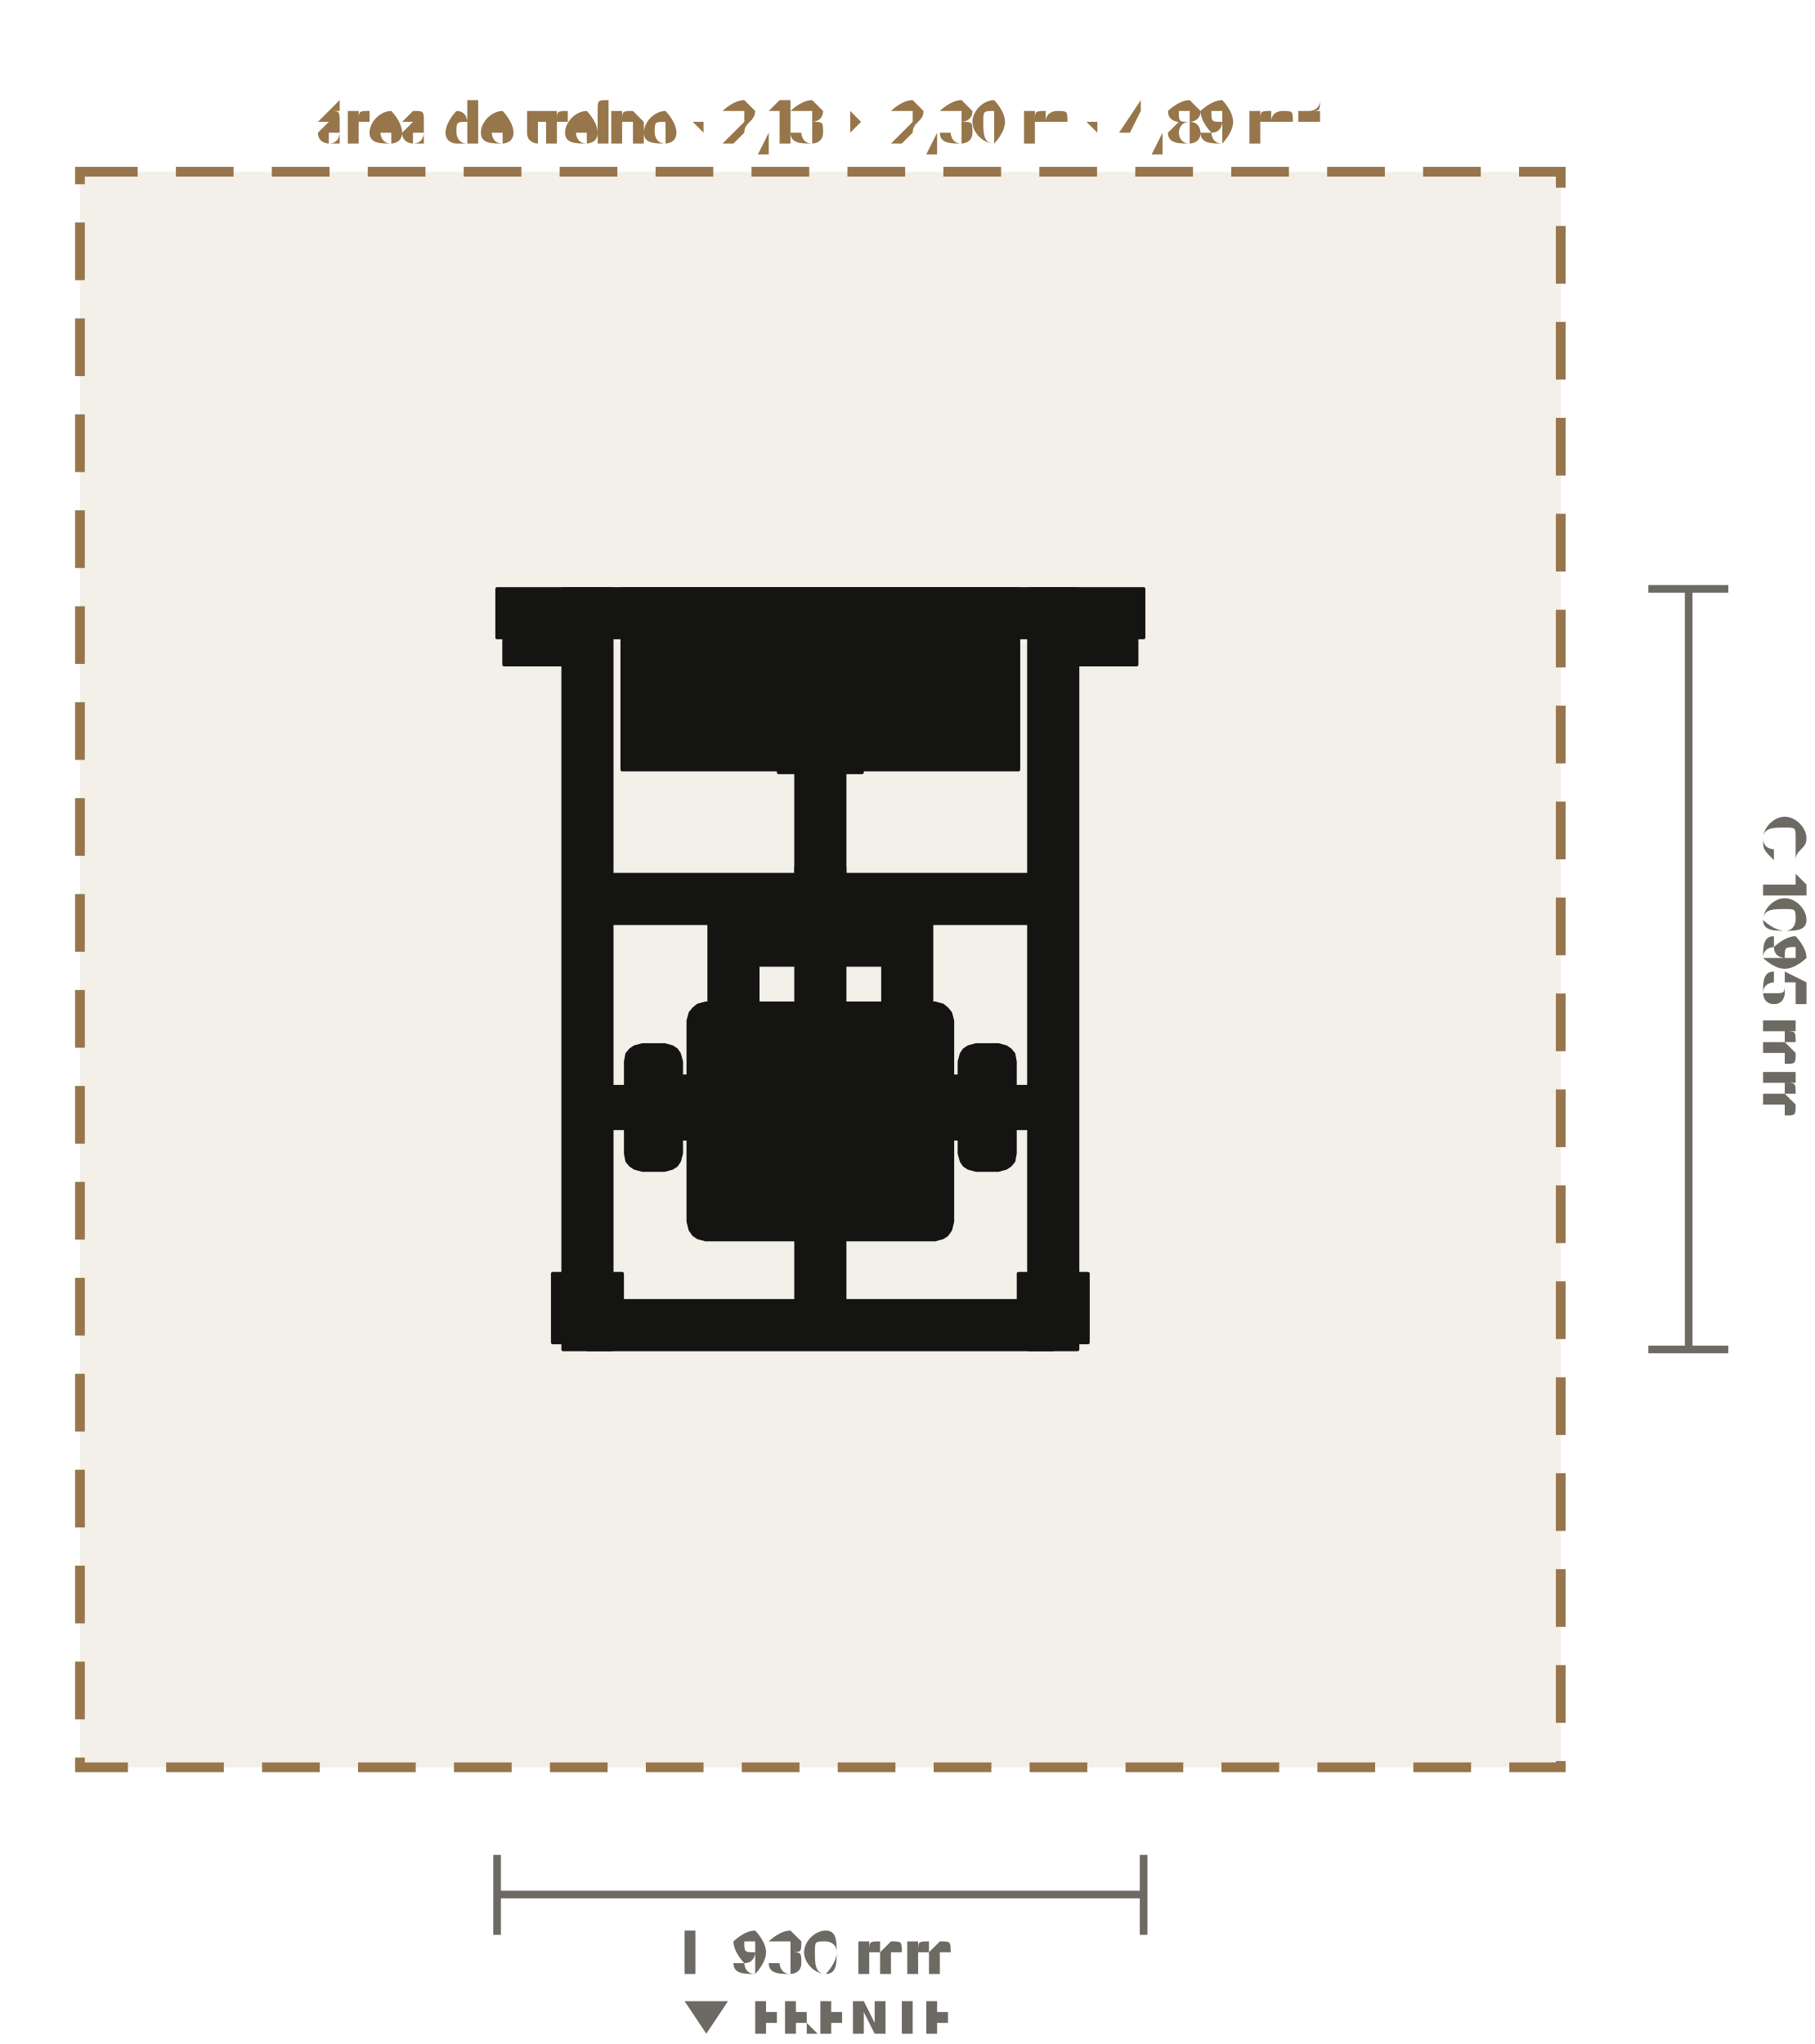
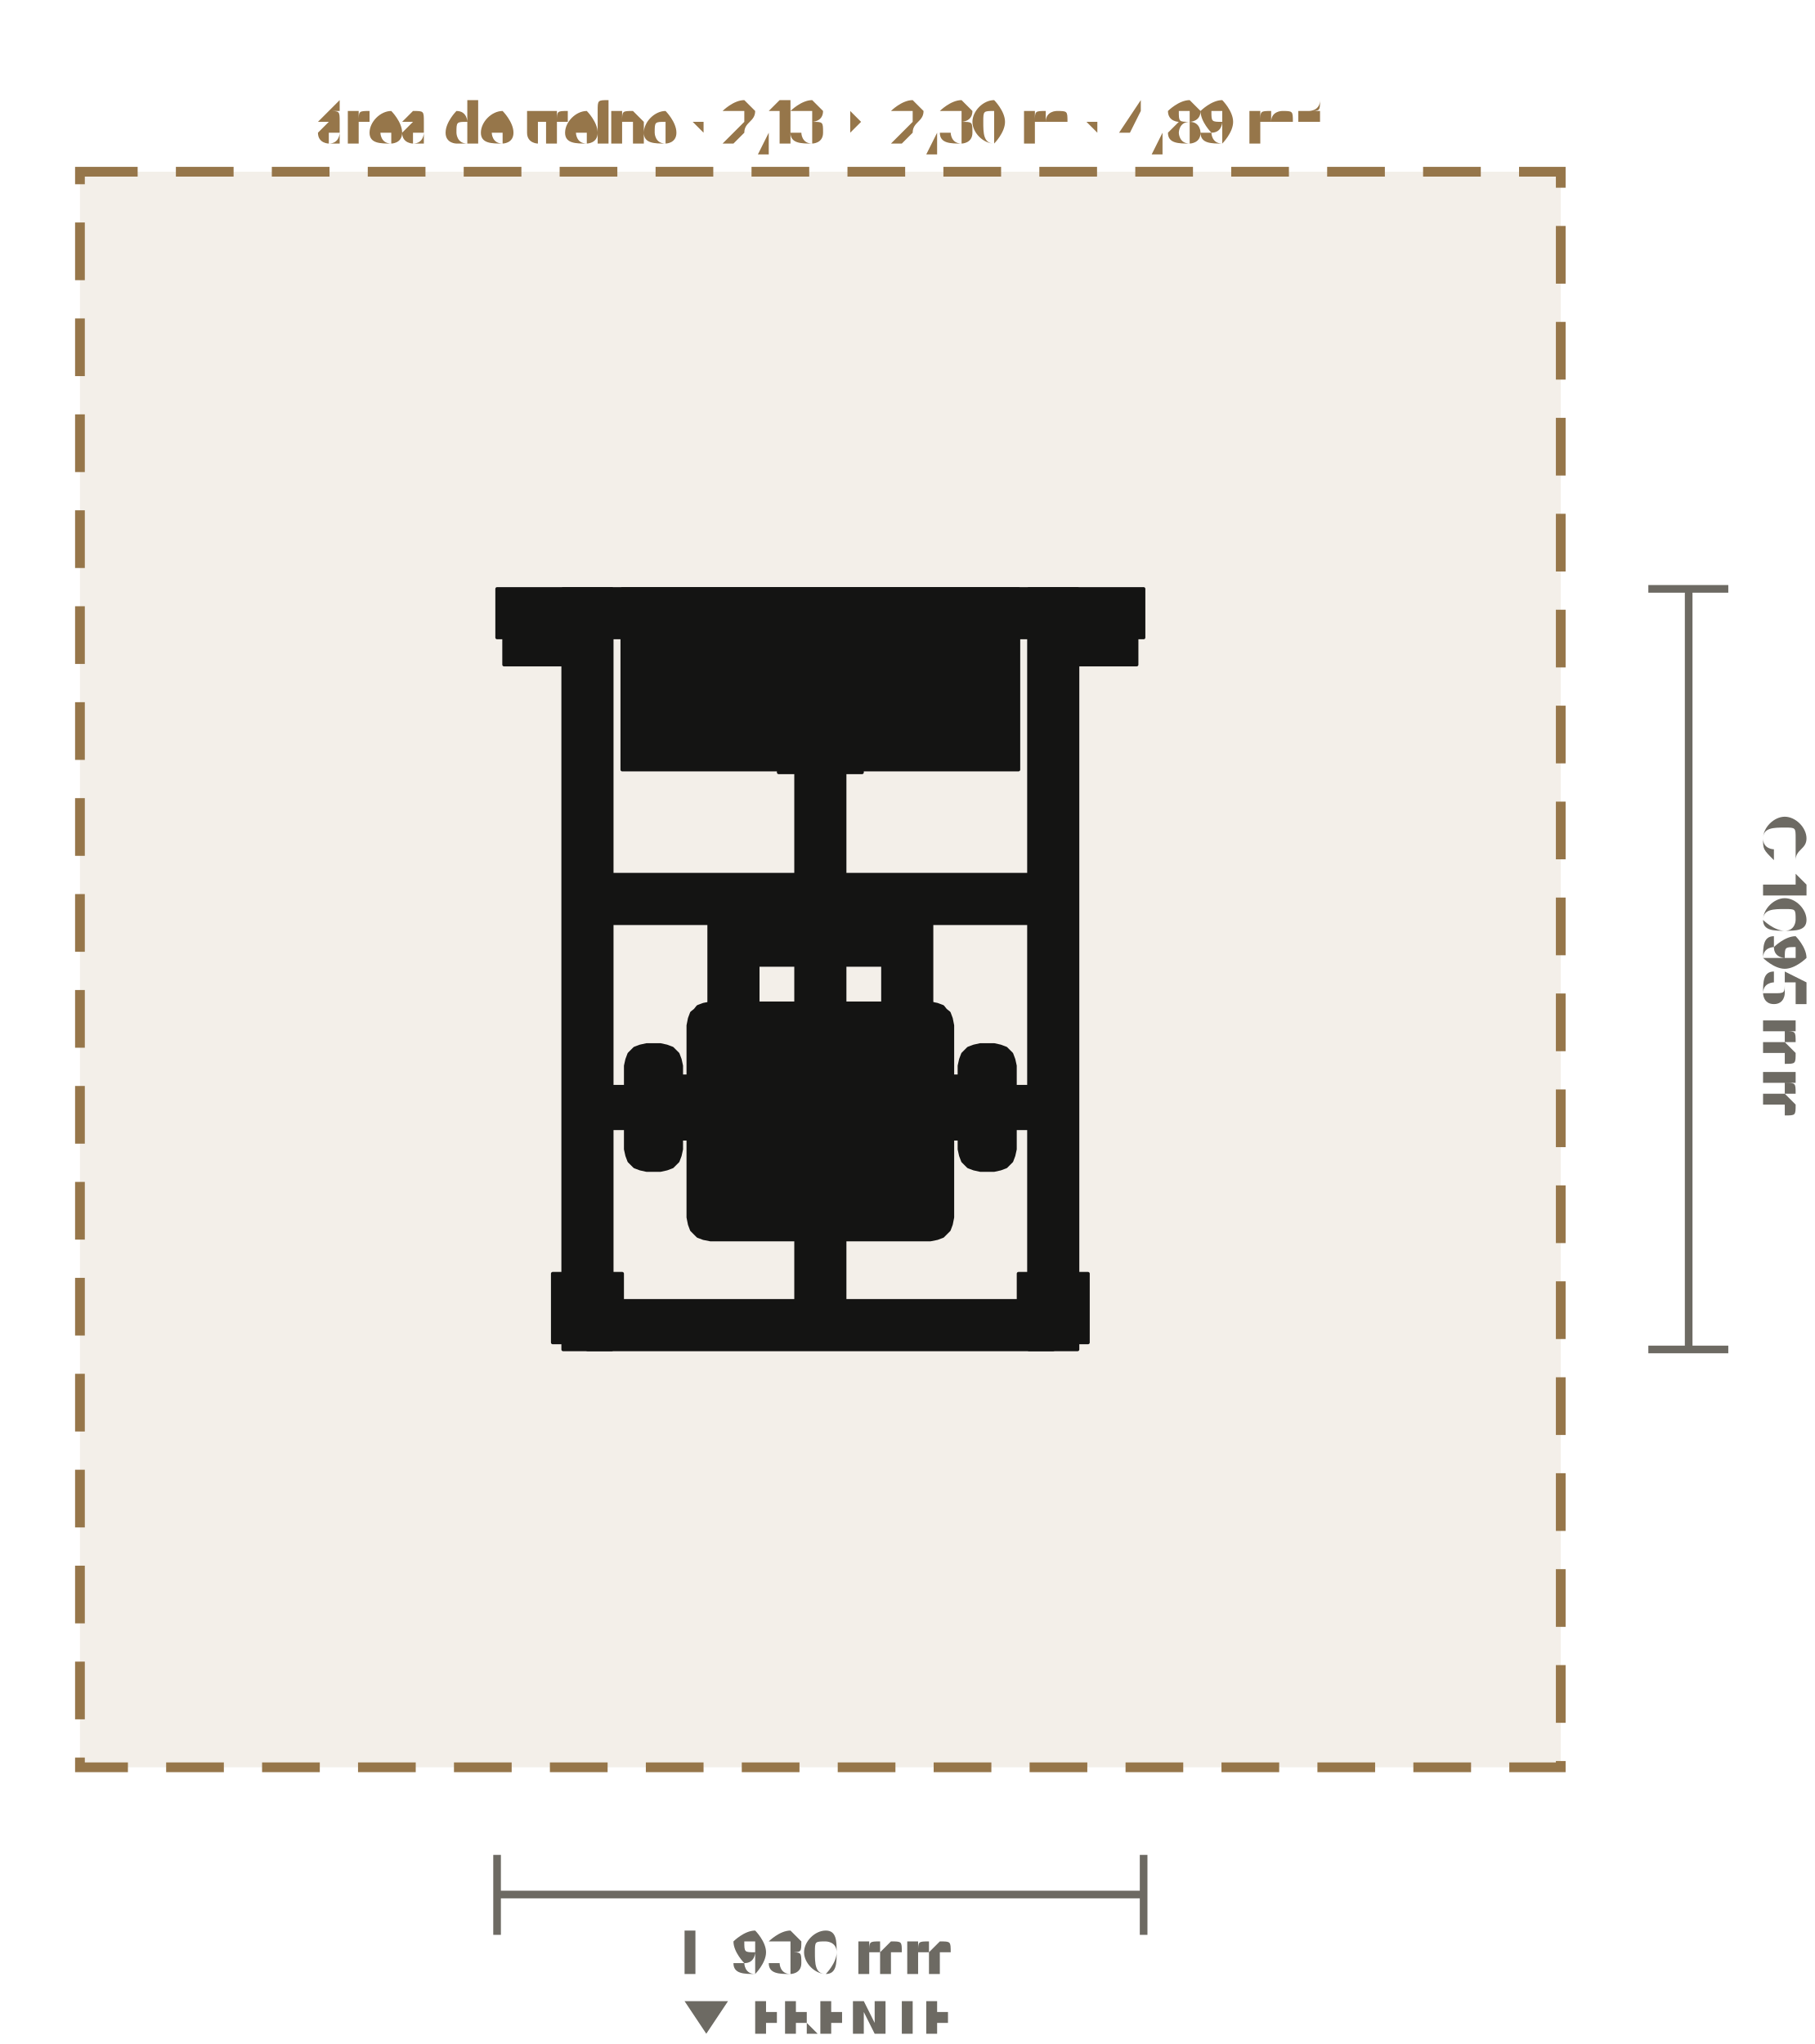
<svg xmlns="http://www.w3.org/2000/svg" viewBox="-1.18 -1.394 2.61 2.94" role="img" aria-label="Planta do Elevação Lateral Sentado (LD-B005): 930 × 1095 mm, com 60 cm de área de treino em volta" data-equipment="LD-B005" data-unit="m">
  <rect class="eq-zone" x="-1.065" y="-1.147" width="2.13" height="2.295" style="fill:#96764a;fill-opacity:.12;stroke:#96764a;stroke-width:0.014;stroke-dasharray:0.083 0.055" />
  <text class="eq-zone-label" x="0" y="-1.189" style="font-family:Barlow,Inter,Arial,sans-serif;font-size:0.079px;fill:#96764a;text-anchor:middle">área de treino · 2,13 × 2,30 m · 4,89 m²</text>
  <g class="eq-parts">
    <polygon class="eq-part" points="-0.37,-0.547 -0.3,-0.547 -0.3,0.547 -0.37,0.547" style="fill:#141413;stroke:#141413;stroke-width:0.005;stroke-linejoin:round" />
    <polygon class="eq-part" points="-0.455,-0.537 -0.355,-0.537 -0.355,-0.438 -0.455,-0.438" style="fill:#141413;stroke:#141413;stroke-width:0.005;stroke-linejoin:round" />
    <polygon class="eq-part" points="-0.385,0.438 -0.285,0.438 -0.285,0.537 -0.385,0.537" style="fill:#141413;stroke:#141413;stroke-width:0.005;stroke-linejoin:round" />
    <polygon class="eq-part" points="0.3,-0.547 0.37,-0.547 0.37,0.547 0.3,0.547" style="fill:#141413;stroke:#141413;stroke-width:0.005;stroke-linejoin:round" />
    <polygon class="eq-part" points="0.355,-0.537 0.455,-0.537 0.455,-0.438 0.355,-0.438" style="fill:#141413;stroke:#141413;stroke-width:0.005;stroke-linejoin:round" />
    <polygon class="eq-part" points="0.285,0.438 0.385,0.438 0.385,0.537 0.285,0.537" style="fill:#141413;stroke:#141413;stroke-width:0.005;stroke-linejoin:round" />
    <polygon class="eq-part" points="-0.465,-0.547 0.465,-0.547 0.465,-0.477 -0.465,-0.477" style="fill:#141413;stroke:#141413;stroke-width:0.005;stroke-linejoin:round" />
    <polygon class="eq-part" points="-0.335,0.477 0.335,0.477 0.335,0.547 -0.335,0.547" style="fill:#141413;stroke:#141413;stroke-width:0.005;stroke-linejoin:round" />
    <polygon class="eq-part" points="-0.035,-0.512 0.035,-0.512 0.035,0.512 -0.035,0.512" style="fill:#141413;stroke:#141413;stroke-width:0.005;stroke-linejoin:round" />
-     <polygon class="eq-part" points="-0.205,-0.458 -0.135,-0.458 -0.135,-0.388 -0.205,-0.388" style="fill:#141413;stroke:#141413;stroke-width:0.005;stroke-linejoin:round" />
-     <polygon class="eq-part" points="0.135,-0.458 0.205,-0.458 0.205,-0.388 0.135,-0.388" style="fill:#141413;stroke:#141413;stroke-width:0.005;stroke-linejoin:round" />
+     <polygon class="eq-part" points="-0.205,-0.446 -0.205,-0.449 -0.203,-0.452 -0.202,-0.454 -0.199,-0.456 -0.196,-0.457 -0.193,-0.458 -0.147,-0.458 -0.144,-0.457 -0.141,-0.456 -0.139,-0.454 -0.137,-0.452 -0.135,-0.449 -0.135,-0.446 -0.135,-0.4 -0.135,-0.396 -0.137,-0.394 -0.139,-0.391 -0.141,-0.389 -0.144,-0.388 -0.147,-0.388 -0.193,-0.388 -0.196,-0.388 -0.199,-0.389 -0.202,-0.391 -0.203,-0.394 -0.205,-0.396 -0.205,-0.4" style="fill:#141413;stroke:#141413;stroke-width:0.005;stroke-linejoin:round" />
+     <polygon class="eq-part" points="0.135,-0.446 0.135,-0.449 0.137,-0.452 0.139,-0.454 0.141,-0.456 0.144,-0.457 0.147,-0.458 0.193,-0.458 0.196,-0.457 0.199,-0.456 0.202,-0.454 0.203,-0.452 0.205,-0.449 0.205,-0.446 0.205,-0.4 0.205,-0.396 0.203,-0.394 0.202,-0.391 0.199,-0.389 0.196,-0.388 0.193,-0.388 0.147,-0.388 0.144,-0.388 0.141,-0.389 0.139,-0.391 0.137,-0.394 0.135,-0.396 0.135,-0.4" style="fill:#141413;stroke:#141413;stroke-width:0.005;stroke-linejoin:round" />
    <polygon class="eq-part" points="-0.285,-0.547 0.285,-0.547 0.285,-0.287 -0.285,-0.287" style="fill:#141413;stroke:#141413;stroke-width:0.005;stroke-linejoin:round" />
    <polygon class="eq-part" points="-0.06,-0.287 0.06,-0.287 0.06,-0.283 -0.06,-0.283" style="fill:#141413;stroke:#141413;stroke-width:0.005;stroke-linejoin:round" />
-     <polygon class="eq-part" points="-0.09,-0.422 -0.089,-0.426 -0.087,-0.43 -0.084,-0.432 -0.08,-0.432 -0.076,-0.432 -0.073,-0.43 -0.071,-0.426 -0.07,-0.422 -0.071,-0.419 -0.073,-0.415 -0.076,-0.413 -0.08,-0.412 -0.084,-0.413 -0.087,-0.415 -0.089,-0.419" style="fill:#141413;stroke:#141413;stroke-width:0.005;stroke-linejoin:round" />
-     <polygon class="eq-part" points="0.07,-0.422 0.071,-0.426 0.073,-0.43 0.076,-0.432 0.08,-0.432 0.084,-0.432 0.087,-0.43 0.089,-0.426 0.09,-0.422 0.089,-0.419 0.087,-0.415 0.084,-0.413 0.08,-0.412 0.076,-0.413 0.073,-0.415 0.071,-0.419" style="fill:#141413;stroke:#141413;stroke-width:0.005;stroke-linejoin:round" />
+     <polygon class="eq-part" points="-0.09,-0.422 -0.09,-0.425 -0.089,-0.427 -0.087,-0.43 -0.085,-0.431 -0.083,-0.432 -0.08,-0.432 -0.077,-0.432 -0.075,-0.431 -0.073,-0.43 -0.071,-0.427 -0.07,-0.425 -0.07,-0.422 -0.07,-0.42 -0.071,-0.417 -0.073,-0.415 -0.075,-0.414 -0.077,-0.413 -0.08,-0.412 -0.083,-0.413 -0.085,-0.414 -0.087,-0.415 -0.089,-0.417 -0.09,-0.42" style="fill:#141413;stroke:#141413;stroke-width:0.005;stroke-linejoin:round" />
+     <polygon class="eq-part" points="0.07,-0.422 0.07,-0.425 0.071,-0.427 0.073,-0.43 0.075,-0.431 0.077,-0.432 0.08,-0.432 0.083,-0.432 0.085,-0.431 0.087,-0.43 0.089,-0.427 0.09,-0.425 0.09,-0.422 0.09,-0.42 0.089,-0.417 0.087,-0.415 0.085,-0.414 0.083,-0.413 0.08,-0.412 0.077,-0.413 0.075,-0.414 0.073,-0.415 0.071,-0.417 0.07,-0.42" style="fill:#141413;stroke:#141413;stroke-width:0.005;stroke-linejoin:round" />
    <polygon class="eq-part" points="-0.13,-0.502 0.13,-0.502 0.13,-0.343 -0.13,-0.343" style="fill:#141413;stroke:#141413;stroke-width:0.005;stroke-linejoin:round" />
    <polygon class="eq-part" points="-0.13,-0.502 0.13,-0.502 0.13,-0.343 -0.13,-0.343" style="fill:#141413;stroke:#141413;stroke-width:0.005;stroke-linejoin:round" />
-     <polygon class="eq-part" points="-0.004,-0.422 -0.004,-0.424 -0.003,-0.425 -0.002,-0.426 0,-0.426 0.002,-0.426 0.003,-0.425 0.004,-0.424 0.004,-0.422 0.004,-0.421 0.003,-0.42 0.002,-0.419 0,-0.418 -0.002,-0.419 -0.003,-0.42 -0.004,-0.421" style="fill:#141413;stroke:#141413;stroke-width:0.005;stroke-linejoin:round" />
+     <polygon class="eq-part" points="-0.004,-0.422 -0.004,-0.423 -0.004,-0.424 -0.003,-0.425 -0.002,-0.426 -0.001,-0.426 0,-0.426 0.001,-0.426 0.002,-0.426 0.003,-0.425 0.004,-0.424 0.004,-0.423 0.004,-0.422 0.004,-0.421 0.004,-0.42 0.003,-0.42 0.002,-0.419 0.001,-0.419 0,-0.418 -0.001,-0.419 -0.002,-0.419 -0.003,-0.42 -0.004,-0.42 -0.004,-0.421" style="fill:#141413;stroke:#141413;stroke-width:0.005;stroke-linejoin:round" />
    <polygon class="eq-part" points="-0.12,-0.487 0.12,-0.487 0.12,-0.357 -0.12,-0.357" style="fill:#141413;stroke:#141413;stroke-width:0.005;stroke-linejoin:round" />
    <polygon class="eq-part" points="-0.12,-0.487 0.12,-0.487 0.12,-0.357 -0.12,-0.357" style="fill:#141413;stroke:#141413;stroke-width:0.005;stroke-linejoin:round" />
    <polygon class="eq-part" points="-0.12,-0.487 0.12,-0.487 0.12,-0.357 -0.12,-0.357" style="fill:#141413;stroke:#141413;stroke-width:0.005;stroke-linejoin:round" />
    <polygon class="eq-part" points="-0.12,-0.487 0.12,-0.487 0.12,-0.357 -0.12,-0.357" style="fill:#141413;stroke:#141413;stroke-width:0.005;stroke-linejoin:round" />
    <polygon class="eq-part" points="-0.12,-0.487 0.12,-0.487 0.12,-0.357 -0.12,-0.357" style="fill:#141413;stroke:#141413;stroke-width:0.005;stroke-linejoin:round" />
    <polygon class="eq-part" points="-0.12,-0.487 0.12,-0.487 0.12,-0.357 -0.12,-0.357" style="fill:#141413;stroke:#141413;stroke-width:0.005;stroke-linejoin:round" />
    <polygon class="eq-part" points="-0.12,-0.487 0.12,-0.487 0.12,-0.357 -0.12,-0.357" style="fill:#141413;stroke:#141413;stroke-width:0.005;stroke-linejoin:round" />
    <polygon class="eq-part" points="-0.12,-0.487 0.12,-0.487 0.12,-0.357 -0.12,-0.357" style="fill:#141413;stroke:#141413;stroke-width:0.005;stroke-linejoin:round" />
    <polygon class="eq-part" points="-0.12,-0.487 0.12,-0.487 0.12,-0.357 -0.12,-0.357" style="fill:#141413;stroke:#141413;stroke-width:0.005;stroke-linejoin:round" />
    <polygon class="eq-part" points="-0.12,-0.487 0.12,-0.487 0.12,-0.357 -0.12,-0.357" style="fill:#141413;stroke:#141413;stroke-width:0.005;stroke-linejoin:round" />
    <polygon class="eq-part" points="-0.12,-0.487 0.12,-0.487 0.12,-0.357 -0.12,-0.357" style="fill:#141413;stroke:#141413;stroke-width:0.005;stroke-linejoin:round" />
-     <polygon class="eq-part" points="-0.006,-0.422 -0.005,-0.425 -0.004,-0.427 -0.002,-0.428 0,-0.428 0.002,-0.428 0.004,-0.427 0.005,-0.425 0.006,-0.422 0.005,-0.42 0.004,-0.418 0.002,-0.417 0,-0.416 -0.002,-0.417 -0.004,-0.418 -0.005,-0.42" style="fill:#141413;stroke:#141413;stroke-width:0.005;stroke-linejoin:round" />
+     <polygon class="eq-part" points="-0.006,-0.422 -0.006,-0.424 -0.005,-0.425 -0.004,-0.427 -0.003,-0.428 -0.002,-0.428 0,-0.428 0.002,-0.428 0.003,-0.428 0.004,-0.427 0.005,-0.425 0.006,-0.424 0.006,-0.422 0.006,-0.421 0.005,-0.419 0.004,-0.418 0.003,-0.417 0.002,-0.417 0,-0.416 -0.002,-0.417 -0.003,-0.417 -0.004,-0.418 -0.005,-0.419 -0.006,-0.421" style="fill:#141413;stroke:#141413;stroke-width:0.005;stroke-linejoin:round" />
    <polygon class="eq-part" points="-0.006,-0.378 0.006,-0.378 0.006,-0.307 -0.006,-0.307" style="fill:#141413;stroke:#141413;stroke-width:0.005;stroke-linejoin:round" />
    <polygon class="eq-part" points="-0.008,-0.387 -0.008,-0.458 -0.006,-0.465 0,-0.468 0.006,-0.465 0.008,-0.46 0.008,-0.458 0.008,-0.387 0.006,-0.38 0,-0.378 -0.006,-0.38 -0.008,-0.386" style="fill:#141413;stroke:#141413;stroke-width:0.005;stroke-linejoin:round" />
-     <polygon class="eq-part" points="-0.015,-0.428 0.015,-0.438 0.015,-0.417 -0.015,-0.407" style="fill:#141413;stroke:#141413;stroke-width:0.005;stroke-linejoin:round" />
+     <polygon class="eq-part" points="-0.015,-0.43 0.015,-0.438 0.015,-0.415 -0.015,-0.407" style="fill:#141413;stroke:#141413;stroke-width:0.005;stroke-linejoin:round" />
    <polygon class="eq-part" points="-0.15,-0.508 0.15,-0.508 0.15,-0.496 -0.15,-0.496" style="fill:#141413;stroke:#141413;stroke-width:0.005;stroke-linejoin:round" />
-     <polygon class="eq-part" points="-0.035,0.254 -0.035,0.184 0.035,0.184 0.035,0.254" style="fill:#141413;stroke:#141413;stroke-width:0.005;stroke-linejoin:round" />
-     <polygon class="eq-part" points="-0.19,0.363 -0.19,0.074 -0.187,0.063 -0.182,0.057 -0.176,0.052 -0.165,0.049 0.165,0.049 0.176,0.052 0.182,0.057 0.187,0.063 0.19,0.074 0.19,0.363 0.187,0.375 0.182,0.382 0.176,0.386 0.165,0.389 -0.165,0.389 -0.176,0.386 -0.182,0.382 -0.187,0.375" style="fill:#141413;stroke:#141413;stroke-width:0.005;stroke-linejoin:round" />
-     <polygon class="eq-part" points="-0.035,-0.076 -0.035,-0.146 0.035,-0.146 0.035,-0.076" style="fill:#141413;stroke:#141413;stroke-width:0.005;stroke-linejoin:round" />
-     <polygon class="eq-part" points="-0.15,-0.069 -0.147,-0.081 -0.142,-0.088 -0.135,-0.093 -0.123,-0.096 0.123,-0.096 0.135,-0.093 0.142,-0.088 0.147,-0.081 0.15,-0.069 0.15,-0.033 0.147,-0.021 0.142,-0.014 0.135,-0.009 0.123,-0.006 -0.123,-0.006 -0.135,-0.009 -0.142,-0.014 -0.147,-0.021 -0.15,-0.033" style="fill:#141413;stroke:#141413;stroke-width:0.005;stroke-linejoin:round" />
+     <polygon class="eq-part" points="-0.035,0.196 -0.035,0.193 -0.033,0.19 -0.032,0.188 -0.029,0.186 -0.026,0.184 -0.023,0.184 0.023,0.184 0.026,0.184 0.029,0.186 0.032,0.188 0.033,0.19 0.035,0.193 0.035,0.196 0.035,0.242 0.035,0.245 0.033,0.248 0.032,0.251 0.029,0.252 0.026,0.254 0.023,0.254 -0.023,0.254 -0.026,0.254 -0.029,0.252 -0.032,0.251 -0.033,0.248 -0.035,0.245 -0.035,0.242" style="fill:#141413;stroke:#141413;stroke-width:0.005;stroke-linejoin:round" />
+     <polygon class="eq-part" points="-0.19,0.357 -0.19,0.081 -0.188,0.071 -0.185,0.063 -0.18,0.059 -0.176,0.054 -0.168,0.051 -0.158,0.049 0.158,0.049 0.168,0.051 0.176,0.054 0.18,0.059 0.185,0.063 0.188,0.071 0.19,0.081 0.19,0.357 0.188,0.367 0.185,0.375 0.18,0.38 0.176,0.384 0.168,0.387 0.158,0.389 -0.158,0.389 -0.168,0.387 -0.176,0.384 -0.18,0.38 -0.185,0.375 -0.188,0.367" style="fill:#141413;stroke:#141413;stroke-width:0.005;stroke-linejoin:round" />
+     <polygon class="eq-part" points="-0.035,-0.134 -0.035,-0.137 -0.033,-0.14 -0.032,-0.142 -0.029,-0.144 -0.026,-0.146 -0.023,-0.146 0.023,-0.146 0.026,-0.146 0.029,-0.144 0.032,-0.142 0.033,-0.14 0.035,-0.137 0.035,-0.134 0.035,-0.088 0.035,-0.085 0.033,-0.082 0.032,-0.08 0.029,-0.078 0.026,-0.076 0.023,-0.076 -0.023,-0.076 -0.026,-0.076 -0.029,-0.078 -0.032,-0.08 -0.033,-0.082 -0.035,-0.085 -0.035,-0.088" style="fill:#141413;stroke:#141413;stroke-width:0.005;stroke-linejoin:round" />
+     <polygon class="eq-part" points="-0.15,-0.062 -0.148,-0.073 -0.144,-0.081 -0.14,-0.086 -0.135,-0.09 -0.127,-0.094 -0.116,-0.096 0.116,-0.096 0.127,-0.094 0.135,-0.09 0.14,-0.086 0.144,-0.081 0.148,-0.073 0.15,-0.062 0.15,-0.04 0.148,-0.029 0.144,-0.021 0.14,-0.016 0.135,-0.012 0.127,-0.008 0.116,-0.006 -0.116,-0.006 -0.127,-0.008 -0.135,-0.012 -0.14,-0.016 -0.144,-0.021 -0.148,-0.029 -0.15,-0.04" style="fill:#141413;stroke:#141413;stroke-width:0.005;stroke-linejoin:round" />
    <polygon class="eq-part" points="-0.245,0.244 -0.245,0.154 -0.155,0.154 -0.155,0.244" style="fill:#141413;stroke:#141413;stroke-width:0.005;stroke-linejoin:round" />
-     <polygon class="eq-part" points="-0.329,0.229 -0.329,0.169 -0.172,0.169 -0.172,0.229" style="fill:#141413;stroke:#141413;stroke-width:0.005;stroke-linejoin:round" />
-     <polygon class="eq-part" points="-0.28,0.265 -0.28,0.133 -0.278,0.122 -0.273,0.116 -0.267,0.112 -0.256,0.109 -0.224,0.109 -0.213,0.112 -0.207,0.116 -0.203,0.122 -0.2,0.133 -0.2,0.265 -0.203,0.276 -0.207,0.282 -0.213,0.286 -0.224,0.289 -0.256,0.289 -0.267,0.286 -0.273,0.282 -0.278,0.276" style="fill:#141413;stroke:#141413;stroke-width:0.005;stroke-linejoin:round" />
+     <polygon class="eq-part" points="-0.329,0.217 -0.329,0.181 -0.328,0.178 -0.327,0.175 -0.325,0.172 -0.323,0.171 -0.32,0.169 -0.317,0.169 -0.183,0.169 -0.18,0.169 -0.177,0.171 -0.175,0.172 -0.173,0.175 -0.172,0.178 -0.172,0.181 -0.172,0.217 -0.172,0.22 -0.173,0.223 -0.175,0.226 -0.177,0.227 -0.18,0.229 -0.183,0.229 -0.317,0.229 -0.32,0.229 -0.323,0.227 -0.325,0.226 -0.327,0.223 -0.328,0.22" style="fill:#141413;stroke:#141413;stroke-width:0.005;stroke-linejoin:round" />
+     <polygon class="eq-part" points="-0.28,0.259 -0.28,0.139 -0.278,0.13 -0.275,0.122 -0.271,0.118 -0.267,0.114 -0.259,0.111 -0.25,0.109 -0.23,0.109 -0.221,0.111 -0.213,0.114 -0.209,0.118 -0.205,0.122 -0.202,0.13 -0.2,0.139 -0.2,0.259 -0.202,0.268 -0.205,0.276 -0.209,0.28 -0.213,0.284 -0.221,0.287 -0.23,0.289 -0.25,0.289 -0.259,0.287 -0.267,0.284 -0.271,0.28 -0.275,0.276 -0.278,0.268" style="fill:#141413;stroke:#141413;stroke-width:0.005;stroke-linejoin:round" />
    <polygon class="eq-part" points="0.155,0.244 0.155,0.154 0.245,0.154 0.245,0.244" style="fill:#141413;stroke:#141413;stroke-width:0.005;stroke-linejoin:round" />
-     <polygon class="eq-part" points="0.172,0.169 0.329,0.169 0.329,0.229 0.172,0.229" style="fill:#141413;stroke:#141413;stroke-width:0.005;stroke-linejoin:round" />
-     <polygon class="eq-part" points="0.2,0.133 0.203,0.122 0.207,0.116 0.213,0.112 0.224,0.109 0.256,0.109 0.267,0.112 0.273,0.116 0.278,0.122 0.28,0.133 0.28,0.265 0.278,0.276 0.273,0.282 0.267,0.286 0.256,0.289 0.224,0.289 0.213,0.286 0.207,0.282 0.203,0.276 0.2,0.265" style="fill:#141413;stroke:#141413;stroke-width:0.005;stroke-linejoin:round" />
-     <polygon class="eq-part" points="-0.16,0.233 -0.16,-0.135 -0.09,-0.135 -0.09,0.233" style="fill:#141413;stroke:#141413;stroke-width:0.005;stroke-linejoin:round" />
-     <polygon class="eq-part" points="-0.17,0.19 -0.17,0.183 -0.125,0.176 -0.125,0.208 -0.125,0.215 -0.17,0.222" style="fill:#141413;stroke:#141413;stroke-width:0.005;stroke-linejoin:round" />
-     <polygon class="eq-part" points="0.09,0.233 0.09,-0.135 0.16,-0.135 0.16,0.233" style="fill:#141413;stroke:#141413;stroke-width:0.005;stroke-linejoin:round" />
-     <polygon class="eq-part" points="0.125,0.19 0.125,0.183 0.17,0.176 0.17,0.208 0.17,0.215 0.125,0.222" style="fill:#141413;stroke:#141413;stroke-width:0.005;stroke-linejoin:round" />
+     <polygon class="eq-part" points="0.172,0.181 0.172,0.178 0.173,0.175 0.175,0.172 0.177,0.171 0.18,0.169 0.183,0.169 0.317,0.169 0.32,0.169 0.323,0.171 0.325,0.172 0.327,0.175 0.328,0.178 0.329,0.181 0.329,0.217 0.328,0.22 0.327,0.223 0.325,0.226 0.323,0.227 0.32,0.229 0.317,0.229 0.183,0.229 0.18,0.229 0.177,0.227 0.175,0.226 0.173,0.223 0.172,0.22 0.172,0.217" style="fill:#141413;stroke:#141413;stroke-width:0.005;stroke-linejoin:round" />
+     <polygon class="eq-part" points="0.2,0.139 0.202,0.13 0.205,0.122 0.209,0.118 0.213,0.114 0.221,0.111 0.23,0.109 0.25,0.109 0.259,0.111 0.267,0.114 0.271,0.118 0.275,0.122 0.278,0.13 0.28,0.139 0.28,0.259 0.278,0.268 0.275,0.276 0.271,0.28 0.267,0.284 0.259,0.287 0.25,0.289 0.23,0.289 0.221,0.287 0.213,0.284 0.209,0.28 0.205,0.276 0.202,0.268 0.2,0.259" style="fill:#141413;stroke:#141413;stroke-width:0.005;stroke-linejoin:round" />
+     <polygon class="eq-part" points="-0.16,0.177 -0.16,-0.079 -0.16,-0.126 -0.158,-0.129 -0.157,-0.131 -0.154,-0.133 -0.151,-0.134 -0.148,-0.135 -0.102,-0.135 -0.099,-0.134 -0.096,-0.133 -0.093,-0.131 -0.092,-0.129 -0.09,-0.126 -0.09,-0.123 -0.09,-0.079 -0.09,0.177 -0.09,0.224 -0.092,0.227 -0.093,0.229 -0.096,0.231 -0.099,0.232 -0.102,0.233 -0.148,0.233 -0.151,0.232 -0.154,0.231 -0.157,0.229 -0.158,0.227 -0.16,0.224 -0.16,0.221" style="fill:#141413;stroke:#141413;stroke-width:0.005;stroke-linejoin:round" />
+     <polygon class="eq-part" points="-0.17,0.188 -0.17,0.183 -0.125,0.176 -0.125,0.21 -0.125,0.215 -0.17,0.222" style="fill:#141413;stroke:#141413;stroke-width:0.005;stroke-linejoin:round" />
+     <polygon class="eq-part" points="0.09,0.177 0.09,-0.079 0.09,-0.126 0.092,-0.129 0.093,-0.131 0.096,-0.133 0.099,-0.134 0.102,-0.135 0.148,-0.135 0.151,-0.134 0.154,-0.133 0.157,-0.131 0.158,-0.129 0.16,-0.126 0.16,-0.123 0.16,-0.079 0.16,0.177 0.16,0.224 0.158,0.227 0.157,0.229 0.154,0.231 0.151,0.232 0.148,0.233 0.102,0.233 0.099,0.232 0.096,0.231 0.093,0.229 0.092,0.227 0.09,0.224 0.09,0.221" style="fill:#141413;stroke:#141413;stroke-width:0.005;stroke-linejoin:round" />
+     <polygon class="eq-part" points="0.125,0.188 0.125,0.183 0.17,0.176 0.17,0.21 0.17,0.215 0.125,0.222" style="fill:#141413;stroke:#141413;stroke-width:0.005;stroke-linejoin:round" />
    <polygon class="eq-part" points="-0.335,-0.136 0.335,-0.136 0.335,-0.066 -0.335,-0.066" style="fill:#141413;stroke:#141413;stroke-width:0.005;stroke-linejoin:round" />
  </g>
  <line class="eq-dim" x1="-0.465" y1="1.331" x2="0.465" y2="1.331" style="stroke:#6d6a63;stroke-width:0.011" />
  <line class="eq-dim" x1="-0.465" y1="1.274" x2="-0.465" y2="1.389" style="stroke:#6d6a63;stroke-width:0.011" />
  <line class="eq-dim" x1="0.465" y1="1.274" x2="0.465" y2="1.389" style="stroke:#6d6a63;stroke-width:0.011" />
  <text class="eq-text" x="0" y="1.447" style="font-family:Barlow,Inter,Arial,sans-serif;font-size:0.083px;fill:#6d6a63;text-anchor:middle">L 930 mm</text>
  <line class="eq-dim" x1="1.249" y1="-0.547" x2="1.249" y2="0.547" style="stroke:#6d6a63;stroke-width:0.011" />
  <line class="eq-dim" x1="1.191" y1="-0.547" x2="1.306" y2="-0.547" style="stroke:#6d6a63;stroke-width:0.011" />
  <line class="eq-dim" x1="1.191" y1="0.547" x2="1.306" y2="0.547" style="stroke:#6d6a63;stroke-width:0.011" />
  <text class="eq-text" x="1.356" y="0" transform="rotate(90 1.356 0)" style="font-family:Barlow,Inter,Arial,sans-serif;font-size:0.083px;fill:#6d6a63;text-anchor:middle">C 1095 mm</text>
  <text class="eq-text" x="0" y="1.529" style="font-family:Barlow,Inter,Arial,sans-serif;font-size:0.083px;fill:#6d6a63;text-anchor:middle;font-size:0.066px;letter-spacing:.1em">▼ FRENTE</text>
</svg>
